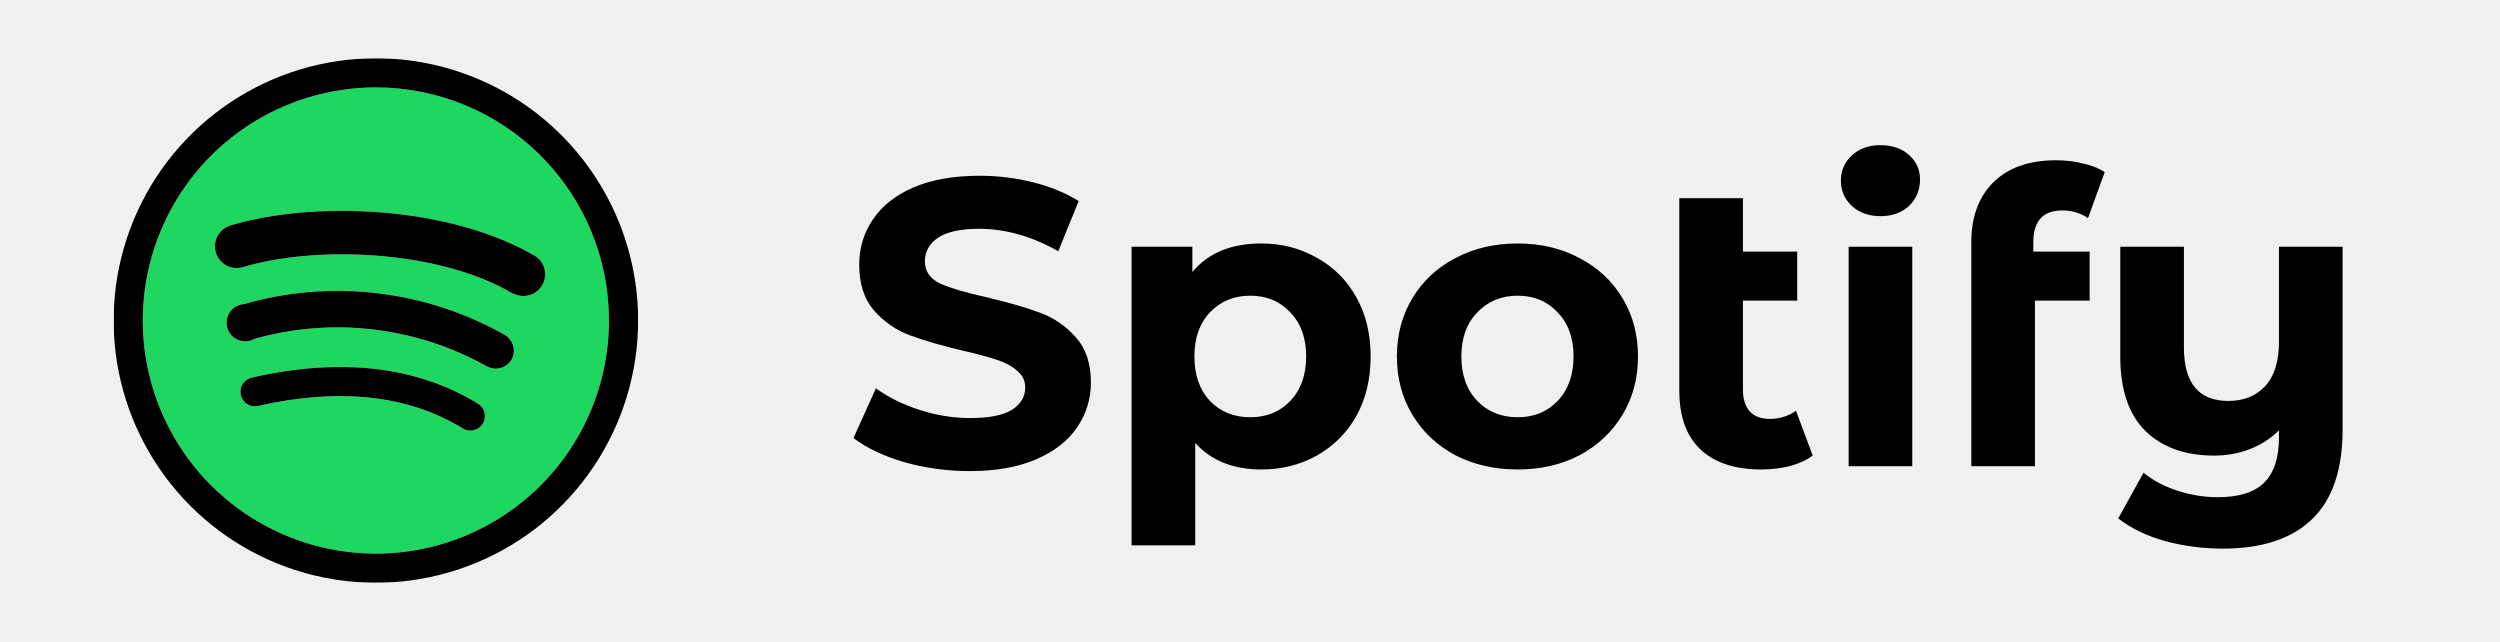
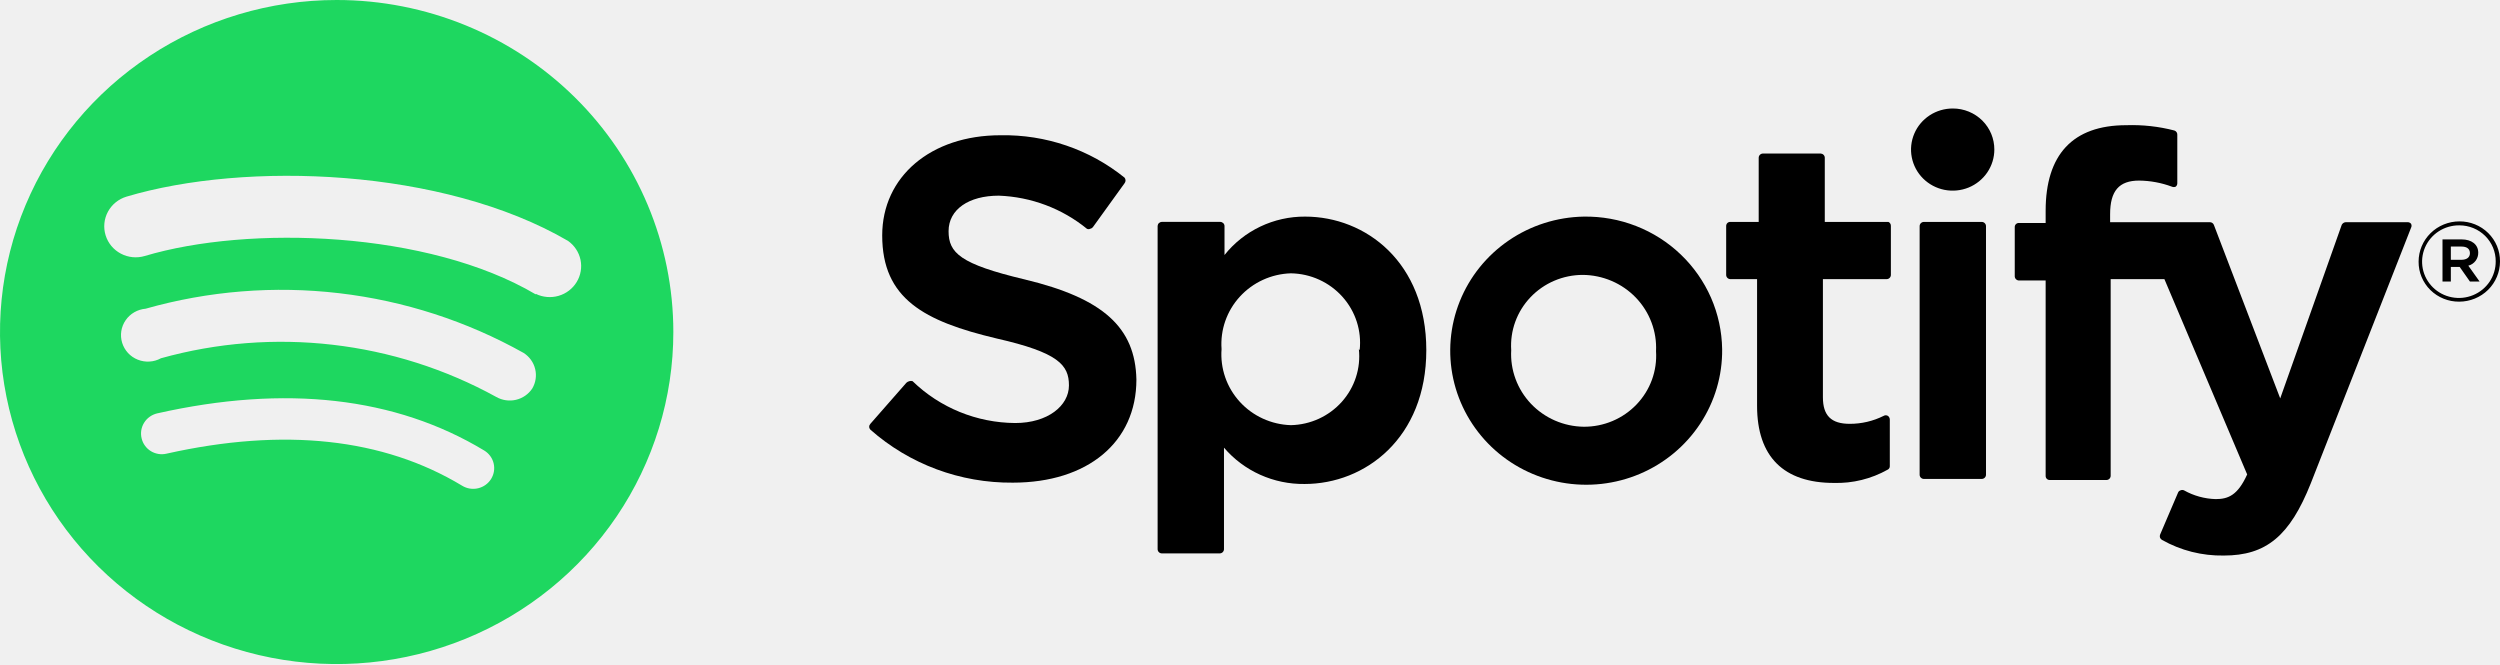
- <svg xmlns="http://www.w3.org/2000/svg" fill="none" height="20" viewBox="0 0 78 22" width="78">
-   <mask fill="black" height="18" id="path-1-outside-1_301_454" maskUnits="userSpaceOnUse" width="18" x="0" y="2">
-     <rect fill="white" height="18" width="18" x="0" y="2" />
-     <path d="M9 3C7.418 3 5.871 3.469 4.556 4.348C3.24 5.227 2.215 6.477 1.609 7.939C1.004 9.4 0.845 11.009 1.154 12.561C1.463 14.113 2.224 15.538 3.343 16.657C4.462 17.776 5.888 18.538 7.439 18.846C8.991 19.155 10.6 18.997 12.062 18.391C13.523 17.786 14.773 16.76 15.652 15.445C16.531 14.129 17 12.582 17 11C17 8.878 16.157 6.844 14.657 5.343C13.157 3.843 11.122 3 9 3ZM12.671 14.537C12.637 14.594 12.592 14.643 12.539 14.682C12.486 14.721 12.425 14.749 12.361 14.764C12.297 14.78 12.23 14.782 12.165 14.772C12.1 14.761 12.038 14.738 11.982 14.703C10.105 13.554 7.742 13.299 4.959 13.931C4.895 13.946 4.83 13.948 4.765 13.938C4.701 13.927 4.64 13.904 4.584 13.87C4.529 13.835 4.481 13.79 4.444 13.737C4.406 13.684 4.379 13.624 4.365 13.56C4.35 13.497 4.347 13.431 4.358 13.366C4.368 13.301 4.391 13.239 4.425 13.183C4.46 13.128 4.505 13.079 4.558 13.041C4.611 13.003 4.671 12.975 4.735 12.96C7.781 12.264 10.398 12.564 12.505 13.854C12.618 13.923 12.698 14.033 12.729 14.161C12.761 14.289 12.74 14.425 12.671 14.537ZM13.648 12.36C13.559 12.497 13.42 12.595 13.261 12.633C13.102 12.671 12.934 12.646 12.793 12.564C10.365 11.21 7.499 10.875 4.825 11.632C4.741 11.679 4.649 11.706 4.554 11.712C4.459 11.718 4.363 11.702 4.275 11.667C4.187 11.631 4.107 11.576 4.043 11.506C3.979 11.436 3.931 11.352 3.903 11.261C3.875 11.169 3.868 11.073 3.882 10.979C3.897 10.885 3.932 10.795 3.985 10.716C4.039 10.637 4.109 10.572 4.191 10.523C4.274 10.475 4.366 10.446 4.461 10.438C5.953 10.008 7.517 9.881 9.06 10.065C10.602 10.248 12.093 10.737 13.444 11.505C13.581 11.594 13.679 11.732 13.717 11.892C13.755 12.051 13.73 12.219 13.648 12.36ZM13.731 10.094C11.177 8.561 6.906 8.421 4.441 9.168C4.252 9.225 4.047 9.205 3.872 9.112C3.697 9.018 3.567 8.859 3.509 8.67C3.452 8.48 3.472 8.275 3.565 8.1C3.659 7.926 3.818 7.795 4.007 7.738C6.836 6.882 11.528 7.048 14.497 8.804C14.65 8.913 14.756 9.076 14.794 9.259C14.832 9.443 14.8 9.635 14.703 9.796C14.607 9.957 14.453 10.075 14.273 10.128C14.093 10.181 13.899 10.164 13.731 10.081V10.094Z" />
-   </mask>
-   <path d="M9 3C7.418 3 5.871 3.469 4.556 4.348C3.24 5.227 2.215 6.477 1.609 7.939C1.004 9.4 0.845 11.009 1.154 12.561C1.463 14.113 2.224 15.538 3.343 16.657C4.462 17.776 5.888 18.538 7.439 18.846C8.991 19.155 10.6 18.997 12.062 18.391C13.523 17.786 14.773 16.76 15.652 15.445C16.531 14.129 17 12.582 17 11C17 8.878 16.157 6.844 14.657 5.343C13.157 3.843 11.122 3 9 3ZM12.671 14.537C12.637 14.594 12.592 14.643 12.539 14.682C12.486 14.721 12.425 14.749 12.361 14.764C12.297 14.78 12.23 14.782 12.165 14.772C12.1 14.761 12.038 14.738 11.982 14.703C10.105 13.554 7.742 13.299 4.959 13.931C4.895 13.946 4.83 13.948 4.765 13.938C4.701 13.927 4.64 13.904 4.584 13.87C4.529 13.835 4.481 13.79 4.444 13.737C4.406 13.684 4.379 13.624 4.365 13.56C4.35 13.497 4.347 13.431 4.358 13.366C4.368 13.301 4.391 13.239 4.425 13.183C4.46 13.128 4.505 13.079 4.558 13.041C4.611 13.003 4.671 12.975 4.735 12.96C7.781 12.264 10.398 12.564 12.505 13.854C12.618 13.923 12.698 14.033 12.729 14.161C12.761 14.289 12.74 14.425 12.671 14.537ZM13.648 12.36C13.559 12.497 13.42 12.595 13.261 12.633C13.102 12.671 12.934 12.646 12.793 12.564C10.365 11.21 7.499 10.875 4.825 11.632C4.741 11.679 4.649 11.706 4.554 11.712C4.459 11.718 4.363 11.702 4.275 11.667C4.187 11.631 4.107 11.576 4.043 11.506C3.979 11.436 3.931 11.352 3.903 11.261C3.875 11.169 3.868 11.073 3.882 10.979C3.897 10.885 3.932 10.795 3.985 10.716C4.039 10.637 4.109 10.572 4.191 10.523C4.274 10.475 4.366 10.446 4.461 10.438C5.953 10.008 7.517 9.881 9.06 10.065C10.602 10.248 12.093 10.737 13.444 11.505C13.581 11.594 13.679 11.732 13.717 11.892C13.755 12.051 13.73 12.219 13.648 12.36ZM13.731 10.094C11.177 8.561 6.906 8.421 4.441 9.168C4.252 9.225 4.047 9.205 3.872 9.112C3.697 9.018 3.567 8.859 3.509 8.67C3.452 8.48 3.472 8.275 3.565 8.1C3.659 7.926 3.818 7.795 4.007 7.738C6.836 6.882 11.528 7.048 14.497 8.804C14.65 8.913 14.756 9.076 14.794 9.259C14.832 9.443 14.8 9.635 14.703 9.796C14.607 9.957 14.453 10.075 14.273 10.128C14.093 10.181 13.899 10.164 13.731 10.081V10.094Z" fill="#1ED760" />
-   <path d="M4.556 4.348L4 3.517L4 3.517L4.556 4.348ZM1.609 7.939L0.685 7.556L0.685 7.556L1.609 7.939ZM1.154 12.561L2.135 12.366L2.135 12.366L1.154 12.561ZM3.343 16.657L2.636 17.364L2.636 17.364L3.343 16.657ZM12.062 18.391L11.679 17.467L11.679 17.467L12.062 18.391ZM14.657 5.343L13.95 6.05L14.657 5.343ZM12.671 14.537L11.816 14.018L11.815 14.022L12.671 14.537ZM12.539 14.682L13.13 15.489L13.13 15.488L12.539 14.682ZM12.361 14.764L12.127 13.792L12.127 13.792L12.361 14.764ZM11.982 14.703L12.51 13.854L12.504 13.85L11.982 14.703ZM4.959 13.931L4.737 12.956L4.726 12.958L4.959 13.931ZM4.765 13.938L4.927 12.951L4.926 12.951L4.765 13.938ZM4.584 13.87L4.055 14.718L4.055 14.718L4.584 13.87ZM4.365 13.56L5.341 13.341L5.338 13.328L4.365 13.56ZM4.358 13.366L3.37 13.207L3.37 13.207L4.358 13.366ZM4.425 13.183L3.574 12.658L3.574 12.659L4.425 13.183ZM4.558 13.041L3.973 12.23L3.973 12.23L4.558 13.041ZM4.735 12.96L4.512 11.985L4.506 11.987L4.735 12.96ZM12.505 13.854L11.983 14.707L11.984 14.707L12.505 13.854ZM12.729 14.161L11.758 14.397L11.758 14.398L12.729 14.161ZM13.648 12.36L14.487 12.905L14.501 12.884L14.513 12.862L13.648 12.36ZM12.793 12.564L13.294 11.699L13.287 11.695L13.28 11.691L12.793 12.564ZM4.825 11.632L4.552 10.67L4.44 10.702L4.337 10.759L4.825 11.632ZM4.554 11.712L4.616 12.71L4.616 12.71L4.554 11.712ZM4.043 11.506L4.78 10.83L4.78 10.83L4.043 11.506ZM3.903 11.261L2.946 11.552L2.946 11.552L3.903 11.261ZM3.882 10.979L2.894 10.83L3.882 10.979ZM4.191 10.523L3.687 9.66L3.686 9.66L4.191 10.523ZM4.461 10.438L4.543 11.435L4.642 11.427L4.737 11.399L4.461 10.438ZM9.06 10.065L8.942 11.058L8.942 11.058L9.06 10.065ZM13.444 11.505L13.989 10.666L13.964 10.65L13.938 10.635L13.444 11.505ZM13.717 11.892L14.69 11.659L14.69 11.659L13.717 11.892ZM13.731 10.094L13.217 10.951L14.731 11.86V10.094H13.731ZM4.441 9.168L4.151 8.211L4.151 8.211L4.441 9.168ZM3.872 9.112L4.344 8.23L4.343 8.23L3.872 9.112ZM3.509 8.67L4.466 8.379L4.466 8.379L3.509 8.67ZM3.565 8.1L4.447 8.572L4.447 8.572L3.565 8.1ZM4.007 7.738L3.718 6.78L3.717 6.781L4.007 7.738ZM14.497 8.804L15.079 7.991L15.044 7.965L15.006 7.943L14.497 8.804ZM14.794 9.259L15.773 9.056L15.773 9.056L14.794 9.259ZM14.703 9.796L15.561 10.31L15.561 10.31L14.703 9.796ZM14.273 10.128L13.991 9.168L13.991 9.169L14.273 10.128ZM13.731 10.081L14.175 9.185L12.731 8.47V10.081H13.731ZM9 2C7.22 2 5.48 2.528 4 3.517L5.111 5.18C6.262 4.411 7.616 4 9 4V2ZM4 3.517C2.52 4.506 1.366 5.911 0.685 7.556L2.533 8.321C3.063 7.042 3.96 5.949 5.111 5.18L4 3.517ZM0.685 7.556C0.004 9.201 -0.174 11.01 0.173 12.756L2.135 12.366C1.865 11.008 2.003 9.6 2.533 8.321L0.685 7.556ZM0.173 12.756C0.52 14.502 1.377 16.105 2.636 17.364L4.05 15.95C3.071 14.971 2.405 13.724 2.135 12.366L0.173 12.756ZM2.636 17.364C3.895 18.623 5.498 19.48 7.244 19.827L7.635 17.866C6.277 17.596 5.029 16.929 4.05 15.95L2.636 17.364ZM7.244 19.827C8.99 20.174 10.8 19.996 12.444 19.315L11.679 17.467C10.4 17.997 8.992 18.136 7.635 17.866L7.244 19.827ZM12.444 19.315C14.089 18.634 15.494 17.48 16.483 16L14.82 14.889C14.051 16.04 12.958 16.937 11.679 17.467L12.444 19.315ZM16.483 16C17.472 14.52 18 12.78 18 11H16C16 12.385 15.59 13.738 14.82 14.889L16.483 16ZM18 11C18 8.613 17.052 6.324 15.364 4.636L13.95 6.05C15.263 7.363 16 9.144 16 11H18ZM15.364 4.636C13.676 2.948 11.387 2 9 2V4C10.857 4 12.637 4.738 13.95 6.05L15.364 4.636ZM11.815 14.022C11.849 13.964 11.894 13.915 11.948 13.876L13.13 15.488C13.29 15.371 13.426 15.223 13.528 15.053L11.815 14.022ZM11.948 13.875C12.002 13.836 12.063 13.808 12.127 13.792L12.595 15.737C12.788 15.69 12.97 15.606 13.13 15.489L11.948 13.875ZM12.127 13.792C12.192 13.777 12.259 13.774 12.325 13.785L12.006 15.759C12.202 15.791 12.402 15.783 12.595 15.737L12.127 13.792ZM12.325 13.785C12.39 13.795 12.453 13.819 12.51 13.854L11.454 15.553C11.623 15.657 11.81 15.728 12.006 15.759L12.325 13.785ZM12.504 13.85C10.343 12.527 7.695 12.284 4.737 12.956L5.18 14.906C7.79 14.313 9.867 14.581 11.46 15.556L12.504 13.85ZM4.726 12.958C4.792 12.942 4.86 12.94 4.927 12.951L4.604 14.925C4.799 14.957 4.999 14.949 5.191 14.903L4.726 12.958ZM4.926 12.951C4.993 12.961 5.056 12.985 5.113 13.021L4.055 14.718C4.223 14.823 4.41 14.893 4.604 14.925L4.926 12.951ZM5.114 13.021C5.171 13.057 5.22 13.103 5.259 13.158L3.628 14.316C3.742 14.477 3.888 14.614 4.055 14.718L5.114 13.021ZM5.259 13.158C5.298 13.213 5.326 13.276 5.34 13.341L3.389 13.78C3.433 13.972 3.514 14.154 3.628 14.316L5.259 13.158ZM5.338 13.328C5.353 13.393 5.355 13.46 5.345 13.524L3.37 13.207C3.339 13.401 3.346 13.6 3.392 13.793L5.338 13.328ZM5.345 13.525C5.334 13.59 5.311 13.652 5.277 13.708L3.574 12.659C3.471 12.826 3.402 13.013 3.37 13.207L5.345 13.525ZM5.276 13.709C5.242 13.765 5.196 13.814 5.143 13.852L3.973 12.23C3.814 12.345 3.678 12.49 3.574 12.658L5.276 13.709ZM5.143 13.852C5.089 13.891 5.029 13.918 4.964 13.934L4.506 11.987C4.314 12.032 4.133 12.115 3.973 12.23L5.143 13.852ZM4.958 13.935C7.82 13.281 10.154 13.588 11.983 14.707L13.027 13.001C10.642 11.541 7.741 11.248 4.512 11.985L4.958 13.935ZM11.984 14.707C11.87 14.638 11.789 14.527 11.758 14.397L13.701 13.925C13.608 13.54 13.365 13.208 13.027 13.001L11.984 14.707ZM11.758 14.398C11.726 14.268 11.747 14.132 11.816 14.018L13.526 15.056C13.732 14.717 13.795 14.31 13.701 13.925L11.758 14.398ZM12.81 11.815C12.86 11.737 12.939 11.682 13.029 11.66L13.493 13.606C13.902 13.508 14.258 13.257 14.487 12.905L12.81 11.815ZM13.029 11.66C13.119 11.639 13.214 11.653 13.294 11.699L12.291 13.43C12.654 13.64 13.085 13.703 13.493 13.606L13.029 11.66ZM13.28 11.691C10.621 10.208 7.482 9.841 4.552 10.67L5.097 12.594C7.517 11.909 10.109 12.213 12.306 13.438L13.28 11.691ZM4.337 10.759C4.385 10.732 4.437 10.717 4.491 10.714L4.616 12.71C4.86 12.694 5.098 12.625 5.312 12.505L4.337 10.759ZM4.491 10.714C4.545 10.71 4.599 10.719 4.649 10.739L3.901 12.594C4.128 12.686 4.372 12.725 4.616 12.71L4.491 10.714ZM4.649 10.739C4.699 10.759 4.744 10.79 4.78 10.83L3.305 12.181C3.471 12.362 3.674 12.503 3.901 12.594L4.649 10.739ZM4.78 10.83C4.817 10.87 4.844 10.918 4.859 10.969L2.946 11.552C3.018 11.786 3.14 12.001 3.306 12.181L4.78 10.83ZM4.86 10.969C4.875 11.021 4.879 11.075 4.871 11.129L2.894 10.83C2.857 11.072 2.875 11.318 2.946 11.552L4.86 10.969ZM4.871 11.129C4.863 11.182 4.843 11.233 4.813 11.277L3.158 10.155C3.02 10.357 2.93 10.588 2.894 10.83L4.871 11.129ZM4.813 11.277C4.783 11.322 4.743 11.359 4.696 11.386L3.686 9.66C3.476 9.784 3.295 9.952 3.158 10.155L4.813 11.277ZM4.696 11.387C4.65 11.414 4.598 11.43 4.543 11.435L4.378 9.442C4.134 9.462 3.898 9.537 3.687 9.66L4.696 11.387ZM4.737 11.399C6.102 11.006 7.532 10.89 8.942 11.058L9.178 9.072C7.503 8.873 5.805 9.011 4.184 9.477L4.737 11.399ZM8.942 11.058C10.352 11.225 11.715 11.673 12.95 12.374L13.938 10.635C12.471 9.802 10.853 9.27 9.178 9.072L8.942 11.058ZM12.899 12.343C12.821 12.292 12.766 12.214 12.744 12.124L14.69 11.659C14.592 11.251 14.341 10.895 13.989 10.666L12.899 12.343ZM12.744 12.124C12.723 12.034 12.736 11.939 12.783 11.858L14.513 12.862C14.724 12.498 14.787 12.068 14.69 11.659L12.744 12.124ZM14.246 9.236C12.789 8.362 10.915 7.919 9.131 7.779C7.343 7.638 5.53 7.793 4.151 8.211L4.732 10.125C5.818 9.795 7.372 9.647 8.974 9.773C10.581 9.899 12.119 10.293 13.217 10.951L14.246 9.236ZM4.151 8.211C4.215 8.191 4.284 8.198 4.344 8.23L3.401 9.994C3.81 10.212 4.289 10.259 4.732 10.124L4.151 8.211ZM4.343 8.23C4.403 8.261 4.447 8.315 4.466 8.379L2.552 8.96C2.687 9.404 2.992 9.775 3.401 9.994L4.343 8.23ZM4.466 8.379C4.486 8.443 4.479 8.513 4.447 8.572L2.683 7.629C2.465 8.038 2.418 8.517 2.552 8.96L4.466 8.379ZM4.447 8.572C4.416 8.631 4.362 8.675 4.298 8.694L3.717 6.781C3.273 6.915 2.902 7.221 2.683 7.629L4.447 8.572ZM4.297 8.695C5.568 8.31 7.319 8.142 9.119 8.288C10.921 8.434 12.675 8.888 13.988 9.665L15.006 7.943C13.35 6.964 11.274 6.456 9.281 6.295C7.285 6.133 5.276 6.309 3.718 6.78L4.297 8.695ZM13.915 9.617C13.864 9.58 13.828 9.525 13.815 9.463L15.773 9.056C15.684 8.626 15.436 8.246 15.079 7.991L13.915 9.617ZM13.815 9.463C13.802 9.4 13.813 9.336 13.846 9.281L15.561 10.31C15.787 9.934 15.862 9.486 15.773 9.056L13.815 9.463ZM13.846 9.281C13.878 9.227 13.93 9.186 13.991 9.168L14.554 11.088C14.976 10.964 15.335 10.687 15.561 10.31L13.846 9.281ZM13.991 9.169C14.052 9.151 14.118 9.156 14.175 9.185L13.287 10.977C13.681 11.172 14.133 11.211 14.555 11.088L13.991 9.169ZM12.731 10.081V10.094H14.731V10.081H12.731Z" fill="black" mask="url(#path-1-outside-1_301_454)" />
-   <path d="M29.382 16.168C28.607 16.168 27.856 16.065 27.128 15.86C26.409 15.645 25.831 15.37 25.392 15.034L26.162 13.326C26.582 13.634 27.081 13.881 27.66 14.068C28.239 14.255 28.817 14.348 29.396 14.348C30.04 14.348 30.516 14.255 30.824 14.068C31.132 13.872 31.286 13.615 31.286 13.298C31.286 13.065 31.193 12.873 31.006 12.724C30.829 12.565 30.595 12.439 30.306 12.346C30.026 12.253 29.643 12.15 29.158 12.038C28.411 11.861 27.8 11.683 27.324 11.506C26.848 11.329 26.437 11.044 26.092 10.652C25.756 10.26 25.588 9.737 25.588 9.084C25.588 8.515 25.742 8.001 26.05 7.544C26.358 7.077 26.82 6.709 27.436 6.438C28.061 6.167 28.822 6.032 29.718 6.032C30.343 6.032 30.955 6.107 31.552 6.256C32.149 6.405 32.672 6.62 33.12 6.9L32.42 8.622C31.515 8.109 30.609 7.852 29.704 7.852C29.069 7.852 28.598 7.955 28.29 8.16C27.991 8.365 27.842 8.636 27.842 8.972C27.842 9.308 28.015 9.56 28.36 9.728C28.715 9.887 29.251 10.045 29.97 10.204C30.717 10.381 31.328 10.559 31.804 10.736C32.28 10.913 32.686 11.193 33.022 11.576C33.367 11.959 33.54 12.477 33.54 13.13C33.54 13.69 33.381 14.203 33.064 14.67C32.756 15.127 32.289 15.491 31.664 15.762C31.039 16.033 30.278 16.168 29.382 16.168ZM39.388 8.356C40.088 8.356 40.722 8.519 41.292 8.846C41.87 9.163 42.323 9.616 42.65 10.204C42.976 10.783 43.14 11.459 43.14 12.234C43.14 13.009 42.976 13.69 42.65 14.278C42.323 14.857 41.87 15.309 41.292 15.636C40.722 15.953 40.088 16.112 39.388 16.112C38.426 16.112 37.67 15.809 37.12 15.202V18.716H34.936V8.468H37.022V9.336C37.563 8.683 38.352 8.356 39.388 8.356ZM39.01 14.32C39.57 14.32 40.027 14.133 40.382 13.76C40.746 13.377 40.928 12.869 40.928 12.234C40.928 11.599 40.746 11.095 40.382 10.722C40.027 10.339 39.57 10.148 39.01 10.148C38.45 10.148 37.988 10.339 37.624 10.722C37.269 11.095 37.092 11.599 37.092 12.234C37.092 12.869 37.269 13.377 37.624 13.76C37.988 14.133 38.45 14.32 39.01 14.32ZM48.186 16.112C47.392 16.112 46.678 15.949 46.044 15.622C45.418 15.286 44.928 14.824 44.574 14.236C44.219 13.648 44.042 12.981 44.042 12.234C44.042 11.487 44.219 10.82 44.574 10.232C44.928 9.644 45.418 9.187 46.044 8.86C46.678 8.524 47.392 8.356 48.186 8.356C48.979 8.356 49.688 8.524 50.314 8.86C50.939 9.187 51.429 9.644 51.784 10.232C52.138 10.82 52.316 11.487 52.316 12.234C52.316 12.981 52.138 13.648 51.784 14.236C51.429 14.824 50.939 15.286 50.314 15.622C49.688 15.949 48.979 16.112 48.186 16.112ZM48.186 14.32C48.746 14.32 49.203 14.133 49.558 13.76C49.922 13.377 50.104 12.869 50.104 12.234C50.104 11.599 49.922 11.095 49.558 10.722C49.203 10.339 48.746 10.148 48.186 10.148C47.626 10.148 47.164 10.339 46.8 10.722C46.436 11.095 46.254 11.599 46.254 12.234C46.254 12.869 46.436 13.377 46.8 13.76C47.164 14.133 47.626 14.32 48.186 14.32ZM58.312 15.636C58.097 15.795 57.831 15.916 57.514 16C57.206 16.075 56.884 16.112 56.548 16.112C55.642 16.112 54.947 15.883 54.462 15.426C53.976 14.969 53.734 14.297 53.734 13.41V6.802H55.918V8.636H57.78V10.316H55.918V13.382C55.918 13.699 55.997 13.947 56.156 14.124C56.314 14.292 56.543 14.376 56.842 14.376C57.178 14.376 57.476 14.283 57.738 14.096L58.312 15.636ZM59.545 8.468H61.729V16H59.545V8.468ZM60.637 7.418C60.236 7.418 59.909 7.301 59.657 7.068C59.405 6.835 59.279 6.545 59.279 6.2C59.279 5.855 59.405 5.565 59.657 5.332C59.909 5.099 60.236 4.982 60.637 4.982C61.038 4.982 61.365 5.094 61.617 5.318C61.869 5.542 61.995 5.822 61.995 6.158C61.995 6.522 61.869 6.825 61.617 7.068C61.365 7.301 61.038 7.418 60.637 7.418ZM65.884 8.636H67.816V10.316H65.94V16H63.756V8.3C63.756 7.441 64.008 6.76 64.512 6.256C65.025 5.752 65.744 5.5 66.668 5.5C66.995 5.5 67.303 5.537 67.592 5.612C67.891 5.677 68.138 5.775 68.334 5.906L67.76 7.488C67.508 7.311 67.214 7.222 66.878 7.222C66.215 7.222 65.884 7.586 65.884 8.314V8.636ZM76.498 8.468V14.74C76.498 16.121 76.148 17.148 75.448 17.82C74.748 18.492 73.731 18.828 72.396 18.828C71.687 18.828 71.015 18.739 70.38 18.562C69.755 18.385 69.228 18.128 68.798 17.792L69.666 16.224C69.984 16.485 70.371 16.691 70.828 16.84C71.286 16.989 71.748 17.064 72.214 17.064C72.942 17.064 73.474 16.896 73.81 16.56C74.146 16.224 74.314 15.711 74.314 15.02V14.768C74.034 15.048 73.703 15.263 73.32 15.412C72.938 15.561 72.527 15.636 72.088 15.636C71.099 15.636 70.315 15.356 69.736 14.796C69.158 14.227 68.868 13.377 68.868 12.248V8.468H71.052V11.926C71.052 13.149 71.561 13.76 72.578 13.76C73.101 13.76 73.521 13.592 73.838 13.256C74.156 12.911 74.314 12.402 74.314 11.73V8.468H76.498Z" fill="black" />
+ <svg xmlns="http://www.w3.org/2000/svg" width="128" height="34" viewBox="0 0 128 34" fill="none">
+   <path d="M17.238 0C13.828 0 10.496 0.997 7.661 2.865C4.826 4.733 2.617 7.388 1.312 10.494C0.007 13.601 -0.334 17.019 0.331 20.317C0.996 23.614 2.638 26.643 5.049 29.021C7.46 31.398 10.531 33.017 13.875 33.673C17.218 34.329 20.684 33.993 23.834 32.706C26.984 31.419 29.676 29.24 31.57 26.445C33.464 23.649 34.475 20.362 34.475 17C34.475 12.491 32.659 8.167 29.427 4.979C26.194 1.791 21.809 0 17.238 0ZM25.148 24.516C25.075 24.637 24.978 24.741 24.863 24.824C24.748 24.907 24.618 24.966 24.48 24.999C24.342 25.032 24.198 25.037 24.058 25.015C23.917 24.993 23.783 24.943 23.662 24.869C19.618 22.427 14.527 21.884 8.529 23.227C8.393 23.26 8.251 23.265 8.113 23.242C7.975 23.22 7.842 23.171 7.723 23.098C7.604 23.025 7.501 22.929 7.42 22.816C7.338 22.703 7.281 22.576 7.25 22.441C7.217 22.305 7.212 22.165 7.234 22.027C7.257 21.89 7.306 21.758 7.381 21.64C7.455 21.521 7.552 21.418 7.666 21.337C7.781 21.256 7.91 21.197 8.048 21.165C14.61 19.686 20.25 20.324 24.79 23.065C25.032 23.211 25.206 23.445 25.273 23.718C25.34 23.99 25.295 24.277 25.148 24.516ZM27.253 19.89C27.061 20.181 26.762 20.389 26.419 20.47C26.076 20.551 25.715 20.498 25.409 20.324C20.179 17.446 14.004 16.734 8.24 18.343C8.061 18.442 7.862 18.5 7.657 18.512C7.452 18.525 7.247 18.492 7.056 18.416C6.866 18.341 6.695 18.224 6.556 18.075C6.418 17.925 6.315 17.747 6.255 17.554C6.195 17.36 6.18 17.156 6.21 16.955C6.241 16.755 6.317 16.564 6.432 16.397C6.547 16.229 6.699 16.089 6.876 15.987C7.054 15.885 7.252 15.823 7.456 15.806C10.673 14.893 14.042 14.623 17.366 15.012C20.69 15.401 23.902 16.441 26.813 18.072C27.108 18.261 27.319 18.556 27.401 18.894C27.483 19.233 27.43 19.589 27.253 19.89ZM27.432 15.073C21.929 11.817 12.725 11.519 7.415 13.106C7.006 13.229 6.565 13.186 6.189 12.987C5.812 12.789 5.531 12.451 5.407 12.048C5.283 11.645 5.326 11.21 5.527 10.838C5.728 10.467 6.071 10.189 6.48 10.067C12.574 8.249 22.685 8.602 29.082 12.333C29.411 12.565 29.64 12.911 29.722 13.301C29.804 13.692 29.734 14.098 29.526 14.44C29.318 14.782 28.987 15.035 28.599 15.147C28.211 15.259 27.794 15.223 27.432 15.046V15.073Z" fill="#1ED760" />
+   <path d="M52.461 14.306C49.158 13.519 48.567 12.949 48.567 11.836C48.567 10.724 49.599 10.018 51.14 10.018C52.791 10.079 54.378 10.675 55.651 11.714C55.678 11.727 55.706 11.734 55.735 11.734C55.763 11.734 55.792 11.727 55.817 11.714C55.871 11.704 55.92 11.675 55.954 11.633L57.578 9.381C57.61 9.34 57.628 9.29 57.628 9.238C57.628 9.187 57.61 9.136 57.578 9.096C55.788 7.651 53.535 6.881 51.222 6.925C47.659 6.925 45.169 9.042 45.169 12.053C45.169 15.296 47.315 16.449 51.03 17.331C54.193 18.05 54.73 18.688 54.73 19.733C54.73 20.777 53.643 21.659 51.978 21.659C50.011 21.646 48.125 20.877 46.724 19.516C46.67 19.498 46.612 19.498 46.558 19.516C46.502 19.529 46.45 19.557 46.407 19.597L44.563 21.7C44.525 21.74 44.503 21.794 44.503 21.849C44.503 21.905 44.525 21.958 44.563 21.998C46.566 23.768 49.166 24.735 51.855 24.712C55.693 24.712 58.184 22.636 58.184 19.434C58.128 16.761 56.477 15.269 52.461 14.306Z" fill="black" />
+   <path d="M66.823 11.09C66.028 11.085 65.243 11.26 64.528 11.601C63.812 11.942 63.185 12.44 62.695 13.057V11.565C62.692 11.51 62.667 11.458 62.626 11.42C62.585 11.383 62.531 11.361 62.476 11.361H59.49C59.434 11.361 59.38 11.383 59.339 11.42C59.298 11.458 59.274 11.51 59.27 11.565V28.117C59.27 28.175 59.293 28.23 59.334 28.271C59.376 28.312 59.431 28.334 59.49 28.334H62.448C62.506 28.334 62.562 28.312 62.603 28.271C62.644 28.23 62.668 28.175 62.668 28.117V22.921C63.174 23.512 63.806 23.986 64.52 24.307C65.234 24.628 66.011 24.79 66.795 24.78C69.891 24.78 73.027 22.433 73.027 17.928C73.027 13.424 69.918 11.09 66.823 11.09ZM69.574 17.874C69.626 18.359 69.575 18.85 69.424 19.314C69.274 19.779 69.027 20.208 68.7 20.574C68.372 20.94 67.972 21.235 67.524 21.44C67.075 21.646 66.588 21.757 66.094 21.768C65.597 21.753 65.11 21.639 64.66 21.433C64.21 21.227 63.806 20.933 63.475 20.569C63.144 20.205 62.89 19.779 62.73 19.315C62.57 18.852 62.507 18.362 62.544 17.874C62.509 17.387 62.573 16.898 62.734 16.437C62.895 15.975 63.149 15.55 63.481 15.188C63.812 14.826 64.215 14.533 64.663 14.328C65.112 14.122 65.599 14.009 66.094 13.994C66.594 14.002 67.088 14.113 67.542 14.32C67.996 14.527 68.402 14.825 68.733 15.195C69.065 15.566 69.315 16 69.466 16.47C69.618 16.941 69.669 17.437 69.615 17.928L69.574 17.874Z" fill="black" />
+   <path d="M81.089 11.09C79.714 11.114 78.377 11.539 77.247 12.312C76.117 13.084 75.244 14.17 74.739 15.431C74.234 16.692 74.118 18.072 74.407 19.398C74.697 20.724 75.378 21.935 76.364 22.88C77.35 23.824 78.599 24.459 79.951 24.705C81.302 24.951 82.698 24.797 83.962 24.261C85.224 23.726 86.299 22.833 87.048 21.697C87.799 20.56 88.19 19.23 88.174 17.874C88.16 16.969 87.968 16.076 87.605 15.245C87.241 14.415 86.716 13.663 86.058 13.033C85.4 12.402 84.622 11.906 83.769 11.573C82.917 11.24 82.005 11.076 81.089 11.09ZM81.089 21.849C80.58 21.842 80.079 21.735 79.614 21.532C79.149 21.329 78.73 21.036 78.383 20.67C78.036 20.303 77.768 19.872 77.595 19.401C77.421 18.929 77.346 18.428 77.374 17.928C77.342 17.434 77.413 16.939 77.582 16.474C77.751 16.008 78.016 15.582 78.359 15.221C78.702 14.86 79.116 14.572 79.576 14.375C80.036 14.178 80.532 14.076 81.034 14.075C81.543 14.078 82.047 14.183 82.515 14.383C82.983 14.583 83.405 14.874 83.756 15.239C84.106 15.604 84.379 16.035 84.556 16.507C84.734 16.978 84.813 17.48 84.789 17.982C84.821 18.48 84.749 18.979 84.578 19.448C84.406 19.917 84.138 20.346 83.791 20.709C83.443 21.072 83.025 21.36 82.56 21.556C82.094 21.752 81.594 21.852 81.089 21.849Z" fill="black" />
+   <path d="M96.689 11.362H93.429V8.079C93.429 8.023 93.408 7.97 93.369 7.93C93.331 7.889 93.279 7.865 93.223 7.861H90.264C90.206 7.861 90.15 7.884 90.109 7.925C90.068 7.966 90.045 8.021 90.045 8.079V11.362H88.587C88.559 11.362 88.532 11.367 88.507 11.377C88.482 11.387 88.459 11.403 88.44 11.421C88.421 11.44 88.406 11.463 88.396 11.488C88.385 11.512 88.38 11.539 88.38 11.565V14.075C88.38 14.131 88.401 14.184 88.439 14.224C88.478 14.265 88.53 14.289 88.587 14.292H89.962V20.778C89.962 23.396 91.337 24.726 93.896 24.726C94.859 24.753 95.811 24.518 96.648 24.047C96.681 24.032 96.71 24.007 96.729 23.975C96.749 23.944 96.758 23.908 96.758 23.871V21.483C96.758 21.446 96.75 21.41 96.733 21.377C96.716 21.344 96.692 21.315 96.662 21.293C96.629 21.273 96.591 21.262 96.552 21.262C96.513 21.262 96.475 21.273 96.442 21.293C95.904 21.562 95.31 21.701 94.708 21.7C93.759 21.7 93.333 21.28 93.333 20.343V14.292H96.593C96.651 14.292 96.707 14.27 96.748 14.229C96.79 14.188 96.813 14.133 96.813 14.075V11.565C96.815 11.523 96.804 11.482 96.781 11.445C96.759 11.409 96.727 11.38 96.689 11.362Z" fill="black" />
+   <path d="M108.038 11.376V10.969C108.038 9.775 108.492 9.246 109.524 9.246C110.098 9.252 110.667 9.358 111.203 9.558C111.233 9.571 111.266 9.578 111.299 9.578C111.332 9.578 111.366 9.571 111.396 9.558C111.422 9.537 111.444 9.51 111.458 9.479C111.472 9.448 111.479 9.415 111.478 9.381V6.898C111.48 6.851 111.467 6.804 111.44 6.765C111.412 6.725 111.373 6.696 111.326 6.681C110.523 6.473 109.694 6.382 108.865 6.41C106.113 6.41 104.737 7.93 104.737 10.792V11.416H103.361C103.307 11.416 103.254 11.438 103.216 11.476C103.177 11.514 103.155 11.566 103.155 11.62V14.143C103.155 14.199 103.176 14.252 103.215 14.292C103.253 14.333 103.305 14.357 103.361 14.361H104.737V24.373C104.737 24.427 104.759 24.479 104.797 24.517C104.836 24.555 104.888 24.577 104.944 24.577H107.846C107.902 24.577 107.956 24.556 107.997 24.518C108.038 24.48 108.062 24.428 108.066 24.373V14.293H110.818L115.055 24.292C114.574 25.35 114.092 25.554 113.445 25.554C112.875 25.538 112.317 25.385 111.822 25.106C111.794 25.093 111.764 25.086 111.733 25.086C111.701 25.086 111.671 25.093 111.643 25.106C111.615 25.114 111.59 25.128 111.569 25.146C111.547 25.165 111.53 25.189 111.519 25.215L110.597 27.372C110.577 27.421 110.576 27.475 110.593 27.525C110.611 27.575 110.647 27.617 110.694 27.643C111.655 28.187 112.749 28.463 113.857 28.444C116.032 28.444 117.242 27.439 118.315 24.74L123.446 11.661C123.463 11.629 123.472 11.594 123.472 11.559C123.472 11.523 123.463 11.489 123.446 11.457C123.425 11.431 123.398 11.41 123.367 11.396C123.336 11.381 123.302 11.375 123.268 11.376H120.104C120.06 11.378 120.018 11.392 119.982 11.416C119.946 11.44 119.916 11.473 119.897 11.511L116.747 20.398L113.349 11.511C113.332 11.471 113.304 11.436 113.267 11.412C113.23 11.388 113.187 11.375 113.142 11.376H108.038Z" fill="black" />
+   <path d="M101.463 11.362H98.505C98.384 11.362 98.285 11.459 98.285 11.579V24.305C98.285 24.425 98.384 24.522 98.505 24.522H101.463C101.585 24.522 101.683 24.425 101.683 24.305V11.579C101.683 11.459 101.585 11.362 101.463 11.362Z" fill="black" />
+   <path d="M99.991 5.555C99.568 5.553 99.154 5.674 98.802 5.903C98.449 6.133 98.174 6.46 98.011 6.844C97.848 7.228 97.803 7.651 97.884 8.06C97.965 8.469 98.166 8.845 98.464 9.141C98.762 9.436 99.142 9.638 99.555 9.72C99.97 9.802 100.399 9.761 100.79 9.603C101.18 9.444 101.514 9.174 101.749 8.828C101.984 8.482 102.11 8.075 102.11 7.658C102.111 7.383 102.057 7.11 101.952 6.855C101.846 6.6 101.69 6.368 101.494 6.172C101.296 5.977 101.063 5.822 100.805 5.716C100.546 5.61 100.27 5.555 99.991 5.555Z" fill="black" />
+   <path d="M125.909 15.445C125.635 15.447 125.365 15.396 125.112 15.293C124.859 15.191 124.63 15.04 124.436 14.85C124.242 14.659 124.09 14.432 123.986 14.183C123.882 13.934 123.83 13.666 123.832 13.397C123.832 12.85 124.052 12.325 124.444 11.939C124.836 11.552 125.369 11.335 125.923 11.335C126.196 11.333 126.467 11.385 126.72 11.487C126.973 11.589 127.203 11.74 127.396 11.931C127.589 12.121 127.742 12.348 127.846 12.597C127.95 12.847 128.002 13.114 128 13.383C128 13.93 127.78 14.455 127.388 14.842C126.995 15.228 126.464 15.445 125.909 15.445ZM125.909 11.538C125.535 11.536 125.169 11.643 124.857 11.846C124.545 12.049 124.302 12.339 124.157 12.679C124.013 13.019 123.974 13.394 124.046 13.756C124.118 14.118 124.299 14.45 124.562 14.711C124.827 14.972 125.164 15.149 125.531 15.22C125.898 15.292 126.278 15.254 126.623 15.111C126.968 14.969 127.262 14.729 127.469 14.421C127.674 14.113 127.782 13.752 127.78 13.383C127.782 13.142 127.735 12.902 127.643 12.678C127.55 12.454 127.413 12.251 127.241 12.079C127.068 11.908 126.863 11.772 126.637 11.679C126.411 11.586 126.168 11.538 125.923 11.538H125.909ZM126.376 13.6L126.955 14.414H126.46L125.936 13.668H125.483V14.414H125.056V12.257H126.033C126.542 12.257 126.886 12.515 126.886 12.936C126.889 13.085 126.842 13.231 126.753 13.351C126.663 13.471 126.536 13.559 126.39 13.6H126.376ZM126.019 12.624H125.483V13.302H126.019C126.294 13.302 126.46 13.18 126.46 12.963C126.46 12.746 126.308 12.624 126.033 12.624H126.019Z" fill="black" />
</svg>
